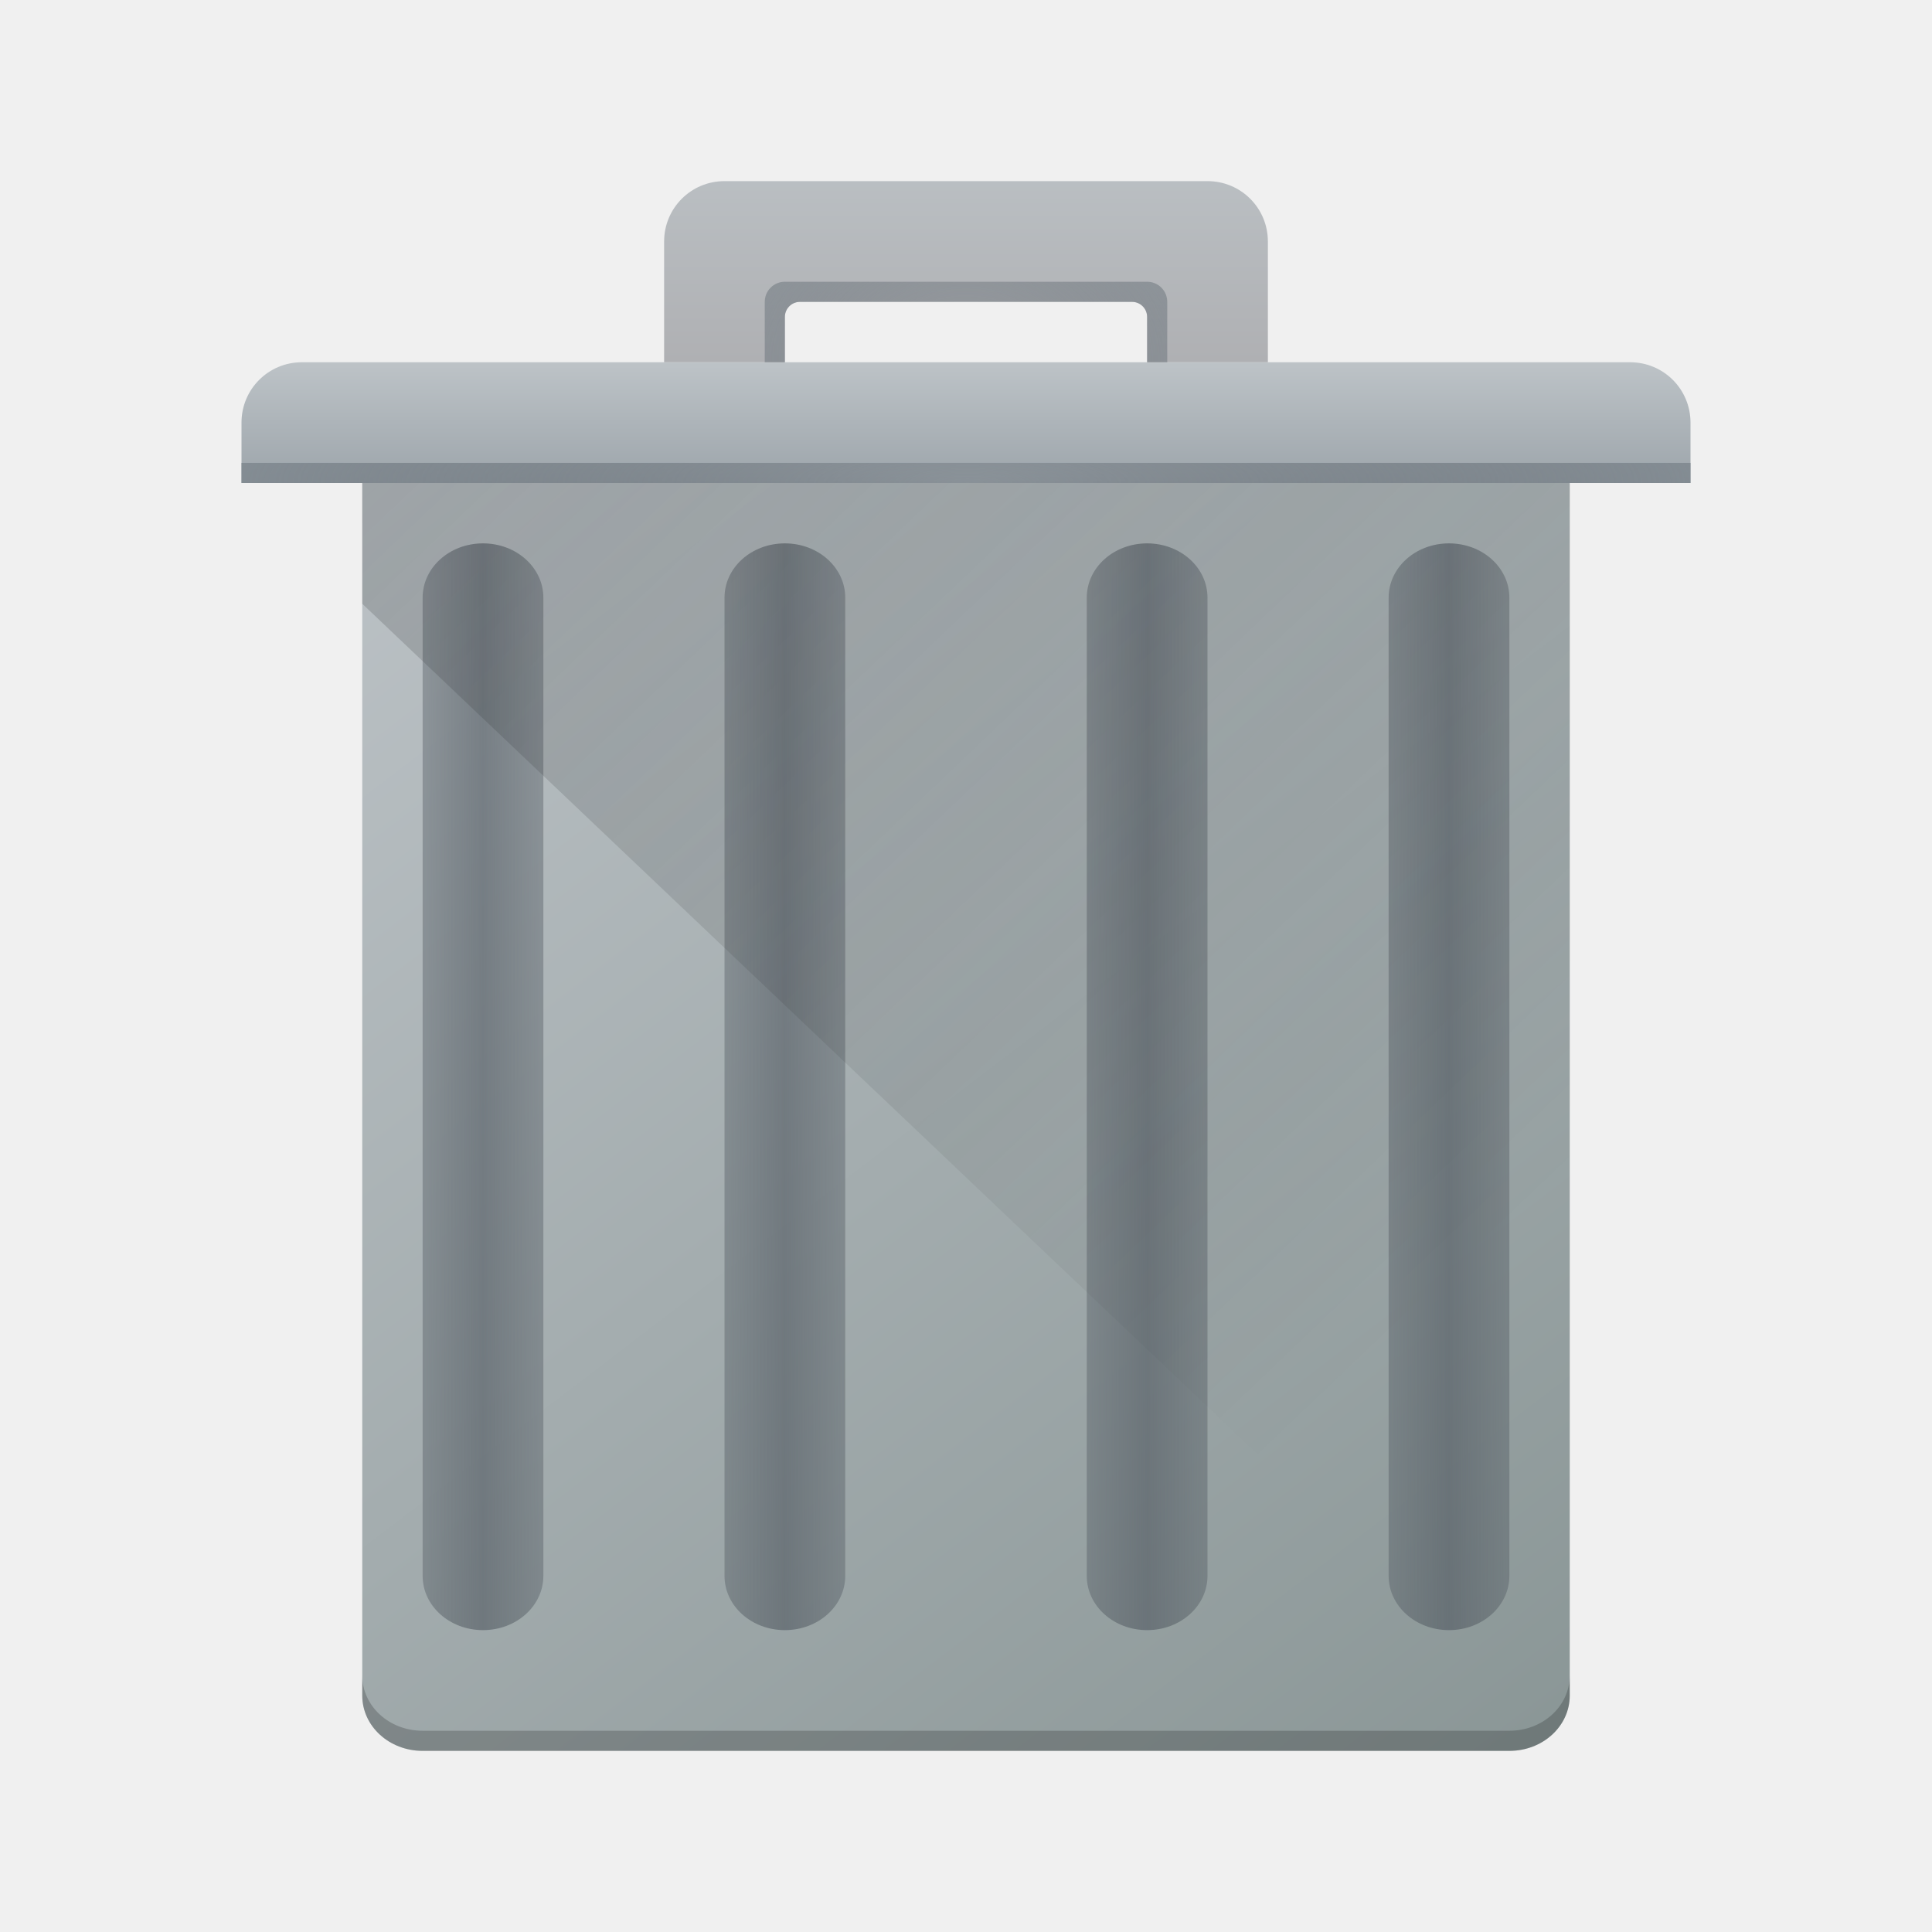
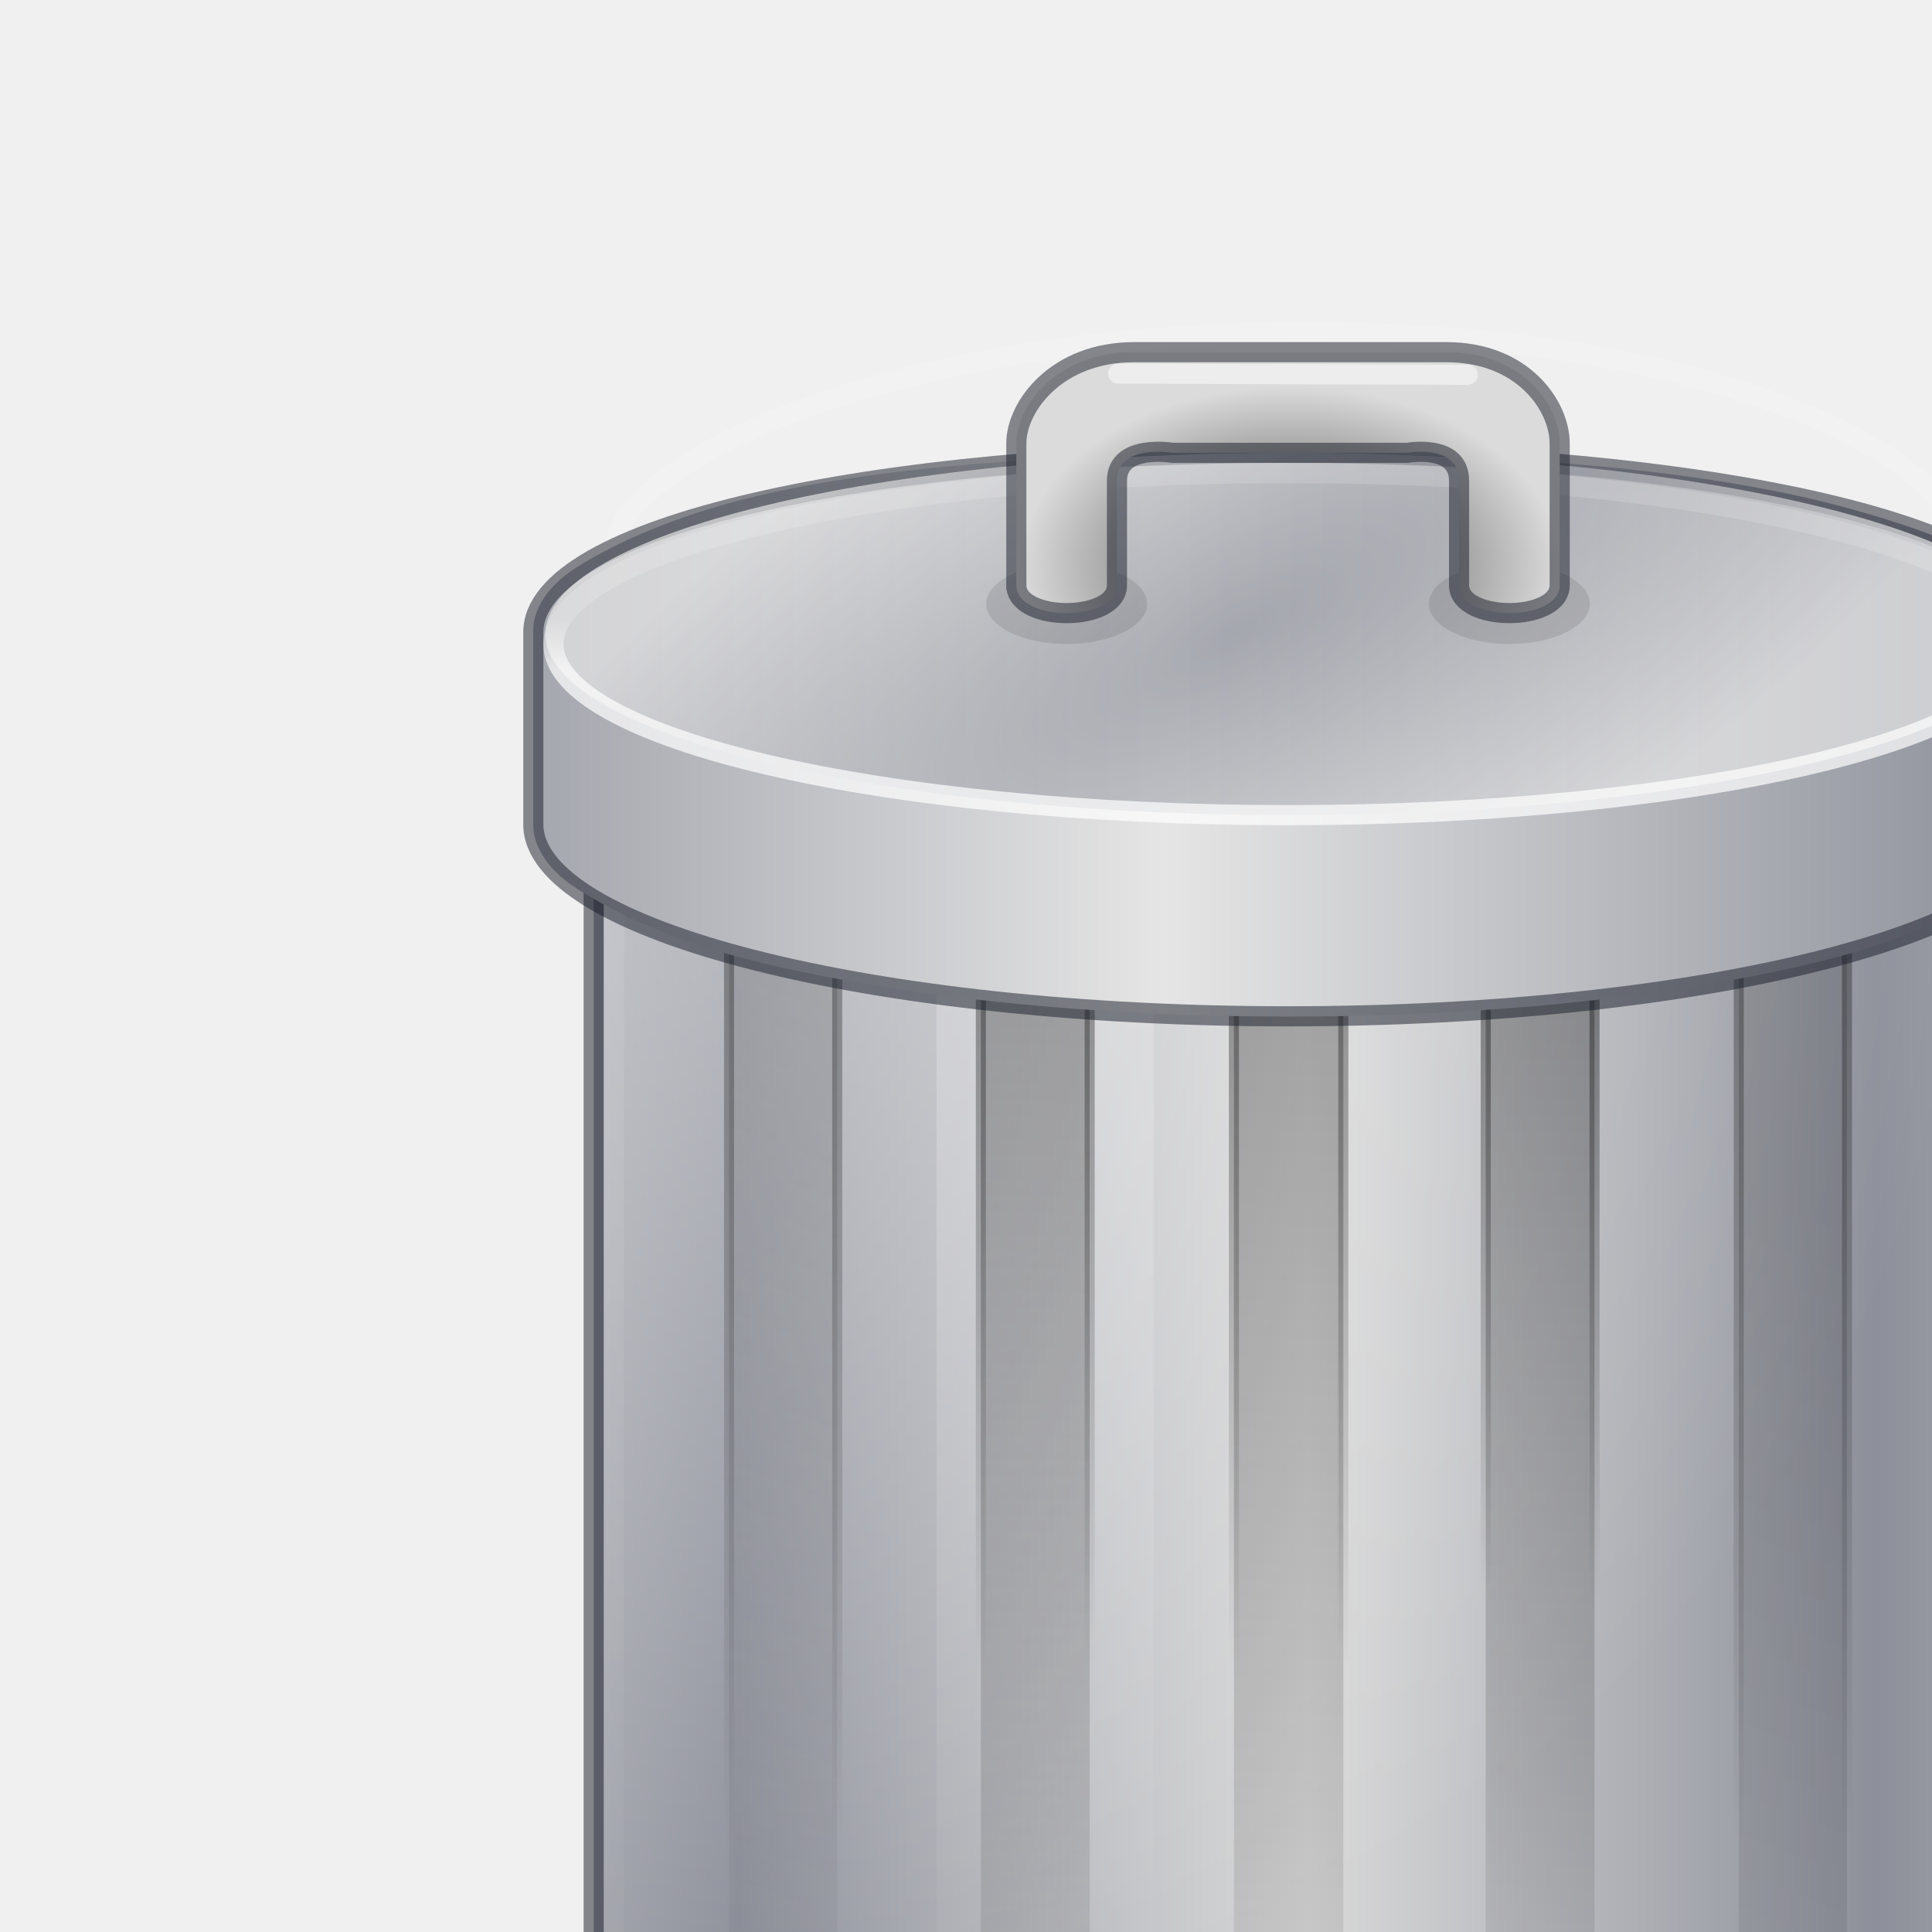
- <svg xmlns="http://www.w3.org/2000/svg" xmlns:xlink="http://www.w3.org/1999/xlink" id="svg71" version="1.1" viewBox="0 0 96 96">
-   <defs id="defs12">
-     <radialGradient id="l" cx="20.571" cy="8.5" r="4" gradientTransform="matrix(11.22534,-1.0222482e-7,8.1600553e-8,2.25,-182.8423,4.875002)" gradientUnits="userSpaceOnUse">
-       <stop id="stop2" stop-color="#4f575f" stop-opacity=".251" offset="0" />
-       <stop id="stop4" stop-color="#8a939a" offset="1" />
-     </radialGradient>
-     <linearGradient id="k" x1="390.571" x2="410.571" y1="521.798" y2="545.798" gradientTransform="matrix(3,0,0,2.75,-1153.713,-1413.945)" gradientUnits="userSpaceOnUse">
-       <stop id="stop7" stop-color="#bdc3c7" offset="0" />
-       <stop id="stop9" stop-color="#8a9696" offset="1" />
+ <svg xmlns="http://www.w3.org/2000/svg" xmlns:xlink="http://www.w3.org/1999/xlink" id="svg3695" height="96" width="96" version="1.0">
+   <defs id="defs3697">
+     <linearGradient id="linearGradient4335">
+       <stop id="stop4337" offset="0" style="stop-color:#000000;stop-opacity:1;" />
+       <stop id="stop4339" offset="1" style="stop-color:#000000;stop-opacity:0;" />
    </linearGradient>
-     <linearGradient id="linearGradient916" x1="395.571" x2="395.571" y1="520.798" y2="516.798" gradientTransform="matrix(3,0,0,3,-1153.713,-1544.394)" gradientUnits="userSpaceOnUse">
-       <stop id="stop31" stop-color="#afb0b3" offset="0" />
-       <stop id="stop33" stop-color="#bdc3c7" offset="1" />
+     <linearGradient id="linearGradient3892">
+       <stop id="stop3894" offset="0" style="stop-color:#424242;stop-opacity:1;" />
+       <stop id="stop3896" offset="1" style="stop-color:#dbdbdb;stop-opacity:1;" />
    </linearGradient>
-     <radialGradient id="radialGradient1034" cx="48" cy="17.25" r="10" gradientTransform="matrix(2.1,0,0,1.6,-52.8,-9.6)" gradientUnits="userSpaceOnUse">
-       <stop id="stop21" stop-color="#4f575f" stop-opacity=".25" offset="0" />
-       <stop id="stop23" stop-color="#9da5ab" offset="1" />
-     </radialGradient>
+     <linearGradient id="linearGradient3835">
+       <stop id="stop3837" offset="0" style="stop-color:#000000;stop-opacity:1;" />
+       <stop id="stop3839" offset="1" style="stop-color:#000000;stop-opacity:0;" />
+     </linearGradient>
+     <linearGradient id="linearGradient3825">
+       <stop id="stop3827" offset="0" style="stop-color:#000000;stop-opacity:1;" />
+       <stop id="stop3829" offset="1" style="stop-color:#000000;stop-opacity:0;" />
+     </linearGradient>
+     <linearGradient id="linearGradient3815">
+       <stop id="stop3817" offset="0" style="stop-color:#000000;stop-opacity:1;" />
+       <stop id="stop3819" offset="1" style="stop-color:#000000;stop-opacity:0;" />
+     </linearGradient>
+     <linearGradient id="linearGradient2793-2-0-403">
+       <stop offset="0" style="stop-color:#8d909a;stop-opacity:1" id="stop4645" />
+       <stop offset="1" style="stop-color:#d9d9d9;stop-opacity:1" id="stop4647" />
+     </linearGradient>
+     <linearGradient id="linearGradient3254-8-457">
+       <stop offset="0" style="stop-color:#ffffff;stop-opacity:1" id="stop4669" />
+       <stop offset="1" style="stop-color:#ffffff;stop-opacity:0" id="stop4671" />
+     </linearGradient>
+     <linearGradient id="linearGradient3254-3-182">
+       <stop offset="0" style="stop-color:#ffffff;stop-opacity:1" id="stop4663" />
+       <stop offset="1" style="stop-color:#ffffff;stop-opacity:0" id="stop4665" />
+     </linearGradient>
+     <linearGradient id="linearGradient3205">
+       <stop offset="0" style="stop-color:#000000;stop-opacity:1" id="stop3207" />
+       <stop offset="1" style="stop-color:#000000;stop-opacity:0" id="stop3209" />
+     </linearGradient>
+     <linearGradient y2="45" x2="24" y1="15.502" x1="24" gradientTransform="matrix(2.409451,0.1108166,0,2.406407,12.47514,4.422127)" gradientUnits="userSpaceOnUse" id="linearGradient3032" xlink:href="#linearGradient3205" />
+     <linearGradient y2="43" x2="24" y1="13.506" x1="24" gradientTransform="matrix(2.409451,0.8865329,0,2.406407,7.069107,-3.274327)" gradientUnits="userSpaceOnUse" id="linearGradient3035" xlink:href="#linearGradient3205" />
+     <linearGradient y2="34.174" x2="17.125" y1="20.231" x1="12.25" gradientTransform="matrix(2.160076,0,0,3.209309,18.4542,-9.375455)" gradientUnits="userSpaceOnUse" id="linearGradient3038" xlink:href="#linearGradient3254-3-182" />
+     <radialGradient r="14.5" fy="21.029" fx="19.308" cy="21.029" cx="19.308" spreadMethod="pad" gradientTransform="matrix(0,4.041039,-3.996155,0,124.2849,-35.81526)" gradientUnits="userSpaceOnUse" id="radialGradient3052" xlink:href="#linearGradient3254-8-457" />
+     <linearGradient y2="26.411" x2="21.515" y1="26.411" x1="11.931" spreadMethod="reflect" gradientTransform="matrix(2.950344,0,0,3.471622,1.475503,-19.30601)" gradientUnits="userSpaceOnUse" id="linearGradient3055" xlink:href="#linearGradient2793-2-0-403" />
+     <linearGradient y2="45" x2="24" y1="15.502" x1="24" gradientTransform="matrix(2.409451,0.1108166,0,2.406407,1.724009,4.422127)" gradientUnits="userSpaceOnUse" id="linearGradient5339" xlink:href="#linearGradient3205" />
+     <linearGradient y2="39.851" x2="23.5" y1="10.996" x1="23.5" gradientTransform="matrix(3.060093,0,0,4.682623,-6.982261,-66.77822)" gradientUnits="userSpaceOnUse" id="linearGradient5341" xlink:href="#linearGradient3254-8-457" />
+     <linearGradient gradientTransform="matrix(1.791855,0,0,1.794685,5.764707,8.424001)" gradientUnits="userSpaceOnUse" y2="46.219" x2="34.44" y1="18.596" x1="34.44" id="linearGradient3821" xlink:href="#linearGradient3815" />
+     <linearGradient gradientTransform="matrix(1.791855,0,0,1.794685,5.764707,6.424001)" gradientUnits="userSpaceOnUse" y2="42.53" x2="35.095" y1="19.21" x1="35.095" id="linearGradient3831" xlink:href="#linearGradient3825" />
+     <linearGradient gradientTransform="matrix(1.791855,0,0,1.794685,5.764707,6.424001)" gradientUnits="userSpaceOnUse" y2="40.715" x2="41.25" y1="19.833" x1="41.25" id="linearGradient3841" xlink:href="#linearGradient3835" />
+     <linearGradient y2="28.903" x2="32.181" y1="13.829" x1="32.181" gradientTransform="matrix(3.805019,0,0,-1.772201,-53.23452,57.72569)" gradientUnits="userSpaceOnUse" id="linearGradient3083" xlink:href="#linearGradient4404-5-5-1" />
+     <linearGradient id="linearGradient4404-5-5-1">
+       <stop offset="0" style="stop-color:#ffffff;stop-opacity:1" id="stop4406-9-1-0" />
+       <stop offset="0.091" style="stop-color:#ffffff;stop-opacity:0.235" id="stop4408-7-4-4" />
+       <stop offset="0.818" style="stop-color:#ffffff;stop-opacity:0.157" id="stop4410-6-4-0" />
+       <stop offset="1" style="stop-color:#ffffff;stop-opacity:0.392" id="stop4412-1-5-5" />
+     </linearGradient>
+     <linearGradient id="linearGradient4238-0">
+       <stop id="stop4240-2" style="stop-color:#8d909a;stop-opacity:1" offset="0" />
+       <stop id="stop4242-27" style="stop-color:#e5e5e5;stop-opacity:1" offset="1" />
+     </linearGradient>
+     <linearGradient xlink:href="#linearGradient4238-0" id="linearGradient3076" gradientUnits="userSpaceOnUse" gradientTransform="matrix(2.806928,0,0,2.533414,3.651067,-4.550324)" spreadMethod="reflect" x1="34.613" y1="26.411" x2="19.314" y2="26.411" />
+     <radialGradient gradientUnits="userSpaceOnUse" gradientTransform="matrix(1.791855,0,0,1.196457,6.764707,11.91366)" r="7.5" fy="13.583" fx="32" cy="13.583" cx="32" id="radialGradient3910" xlink:href="#linearGradient3892" />
+     <radialGradient gradientUnits="userSpaceOnUse" gradientTransform="matrix(5.838261,-3.155816,-1.057143,-2.285714,-85.52678,119.8208)" r="7" fy="3.129" fx="25.72" cy="3.129" cx="25.72" id="radialGradient3922" xlink:href="#linearGradient4238-0" />
+     <radialGradient gradientUnits="userSpaceOnUse" gradientTransform="matrix(1,0,0,0.339527,0,73.63862)" r="37" fy="105.438" fx="64" cy="105.438" cx="64" id="radialGradient4341" xlink:href="#linearGradient4335" />
  </defs>
-   <linearGradient id="a">
-     <stop id="stop14" stop-color="#4f575f" stop-opacity=".4" offset="0" />
-     <stop id="stop16" stop-color="#4f575f" stop-opacity=".6" offset=".5" />
-     <stop id="stop18" stop-color="#4f575f" stop-opacity=".4" offset="1" />
-   </linearGradient>
-   <linearGradient id="c" x1="412.571" x2="412.571" y1="522.798" y2="520.798" gradientTransform="matrix(3,0,0,3,-1153.713,-1544.394)" gradientUnits="userSpaceOnUse">
-     <stop id="stop26" stop-color="#9da5ab" offset="0" />
-     <stop id="stop28" stop-color="#bdc3c7" offset="1" />
-   </linearGradient>
-   <linearGradient id="f" x1="390.571" x2="406.571" y1="521.798" y2="537.798" gradientTransform="matrix(3,0,0,2.863636,-1153.713,-1470.24)" gradientUnits="userSpaceOnUse">
-     <stop id="stop36" stop-color="#292c2f" offset="0" />
-     <stop id="stop38" stop-opacity="0" offset="1" />
-   </linearGradient>
-   <linearGradient id="g" x1="391.571" x2="394.571" y1="534.798" y2="534.798" gradientTransform="matrix(2.00001,0,0,2.7,-747.141,-1389.955)" gradientUnits="userSpaceOnUse" xlink:href="#a" />
-   <linearGradient id="h" x1="391.571" x2="394.571" y1="534.798" y2="534.798" gradientTransform="matrix(2.00001,0,0,2.7,-762.144,-1389.954)" gradientUnits="userSpaceOnUse" xlink:href="#a" />
-   <linearGradient id="i" x1="391.571" x2="394.571" y1="534.798" y2="534.798" gradientTransform="matrix(2.00001,0,0,2.7,-729.144,-1389.955)" gradientUnits="userSpaceOnUse" xlink:href="#a" />
-   <linearGradient id="j" x1="391.571" x2="394.571" y1="534.798" y2="534.798" gradientTransform="matrix(2.00001,0,0,2.7,-714.141,-1389.955)" gradientUnits="userSpaceOnUse" xlink:href="#a" />
-   <path id="path45" d="M 18,21 V 84.25 C 18,85.773 19.338,87 21,87 h 54 c 1.662,0 3,-1.227 3,-2.75 V 21 Z" fill="url(#k)" stroke-width="2.872" />
-   <path id="path51" d="m15 18c-1.662 0-3 1.338-3 3v3h72v-3c0-1.662-1.338-3-3-3z" fill="url(#c)" stroke-width="3" />
-   <path id="path47" d="m36 9c-1.662 0-3 1.338-3 3v6h6v-2.25c-9.15e-4 -0.395 0.305-0.723 0.699-0.75h16.605c0.393 0.028 0.697 0.356 0.696 0.75v2.25h6v-6c0-1.662-1.338-3-3-3z" fill="url(#linearGradient916)" stroke-width="3" />
-   <path id="path987" d="m39 14c-0.554 0-1 0.446-1 1v3h1v-2.25c0-0.415 0.335-0.75 0.75-0.75h16.5c0.415 0 0.75 0.335 0.75 0.75v2.25h1v-3c0-0.554-0.446-1-1-1z" fill="url(#radialGradient1034)" />
-   <g stroke-width="2.846">
-     <path id="path55" d="m39 27c1.662 0 3 1.204 3 2.7v48.6c0 1.496-1.338 2.7-3 2.7-1.662 0-3-1.204-3-2.7v-48.6c0-1.496 1.338-2.7 3-2.7z" fill="url(#g)" />
-     <path id="path57" d="m24 27c1.662 0 3 1.204 3 2.7v48.6c0 1.496-1.338 2.7-3 2.7s-3-1.204-3-2.7v-48.6c0-1.496 1.338-2.7 3-2.7z" fill="url(#h)" />
-     <path id="path59" d="m57 27c1.662 0 3 1.204 3 2.7v48.6c0 1.496-1.338 2.7-3 2.7-1.662 0-3-1.204-3-2.7v-48.6c0-1.496 1.338-2.7 3-2.7z" fill="url(#i)" />
-     <path id="path61" d="m72 27c1.662 0 3 1.204 3 2.7v48.6c0 1.496-1.338 2.7-3 2.7-1.662 0-3-1.204-3-2.7v-48.6c0-1.496 1.338-2.7 3-2.7z" fill="url(#j)" />
-   </g>
-   <path id="path65" d="m18 24v6l60 57v-63z" fill="url(#f)" opacity=".2" stroke-width="2.931" />
-   <path id="path67" d="m12 24h72v-1h-72z" fill="url(#l)" stroke-width="2.119" />
-   <path id="path69" d="m78 83.25c0 0.762-0.335 1.45-0.877 1.947s-1.292 0.803-2.123 0.803h-54c-0.831 0-1.581-0.305-2.123-0.803s-0.877-1.186-0.877-1.947v1c0 1.523 1.338 2.75 3 2.75h54c1.662 0 3-1.227 3-2.75z" opacity=".2" />
+   <ellipse ry="12.562" rx="37" cy="109.438" cx="64" id="path4333" style="opacity:1;fill:url(#radialGradient4341);fill-opacity:1;stroke:none;stroke-width:9;stroke-linecap:square;stroke-miterlimit:4;stroke-dasharray:none;stroke-opacity:0.277" />
+   <path d="m 29.5,33.355 0,73.093 c 0,6.707 10.766,13.052 35.408,13.052 24.642,0 33.592,-6.345 33.592,-13.052 l 0,-73.093 z" id="path2230" style="display:inline;overflow:visible;visibility:visible;fill:url(#linearGradient3055);fill-opacity:1;fill-rule:nonzero;stroke:none;stroke-width:1;stroke-opacity:1;marker:none" />
+   <path style="display:inline;overflow:visible;visibility:visible;fill:none;fill-opacity:1;fill-rule:nonzero;stroke:#161b28;stroke-width:1;stroke-opacity:0.498;marker:none" id="path4368" d="m 29.5,33.355 0,73.093 c 0,6.707 10.766,13.052 35.408,13.052 24.642,0 33.592,-6.345 33.592,-13.052 l 0,-73.093 z" />
+   <path d="m 30,30.352 0,74.599 c 0,6.791 15.232,14.438 34,14.438 C 82.768,119.389 98,111.741 98,104.95 l 0,-74.599 c 0,0 -68,0 -68,0 z" id="path3212" style="display:inline;overflow:visible;visibility:visible;opacity:0.4;fill:url(#radialGradient3052);fill-opacity:1;fill-rule:nonzero;stroke:none;stroke-width:1;marker:none" />
+   <path d="m 30.5,27.489 0,79.343 c 0,6.462 26.555,11.448 34.43,11.707 7.875,0.258 32.569,-5.245 32.569,-11.707 0,-4.96 -0.143,-74.385 0,-79.343 C 97.633,22.865 85.307,16.5 64.93,16.5 44.552,16.5 30.5,22.836 30.5,27.489 Z" id="path2206" style="display:inline;overflow:visible;visibility:visible;opacity:0.15;fill:none;stroke:url(#linearGradient5341);stroke-width:1;stroke-linecap:round;stroke-linejoin:round;stroke-miterlimit:4;stroke-dasharray:none;stroke-dashoffset:0;stroke-opacity:1;marker:none" />
+   <path d="m 46.535,39.933 10.8,2.041 0,78.026 -10.8,-2.608 0,-77.459 0,0 z" id="rect3244" style="display:inline;overflow:visible;visibility:visible;opacity:0.2;fill:url(#linearGradient3038);fill-opacity:1;fill-rule:nonzero;stroke:none;stroke-width:1;marker:none" />
+   <path d="m 38.914,41.195 c 2.002,0.737 2.688,2.94 2.688,4.939 l 0,63.755 c 0,2 -0.686,3.017 -2.688,2.28 -2.002,-0.737 -2.688,-2.94 -2.688,-4.939 l 0,-63.755 c 0,-2 0.686,-3.017 2.688,-2.28 z m 50.172,0.431 c -2.002,0.737 -2.688,2.846 -2.688,4.846 l 0,62.824 c 0,2 0.686,3.017 2.688,2.28 2.002,-0.737 2.688,-2.94 2.688,-4.939 l 0,-62.856 c 0,-2 -0.686,-2.89 -2.688,-2.154 z" id="path3287" style="display:inline;overflow:visible;visibility:visible;opacity:0.15;fill:url(#linearGradient3035);fill-opacity:1;fill-rule:nonzero;stroke:none;stroke-width:1;marker:none;enable-background:accumulate" />
+   <path d="m 76.543,44.008 c -2.002,0.092 -2.718,1.776 -2.718,3.776 l 0,63.755 c 0,2 0.716,3.535 2.718,3.443 2.002,-0.092 2.688,-1.776 2.688,-3.776 l 0,-63.755 c 0,-2 -0.686,-3.535 -2.688,-3.443 z" id="path3293" style="display:inline;overflow:visible;visibility:visible;opacity:0.3;fill:url(#linearGradient3032);fill-opacity:1;fill-rule:nonzero;stroke:none;stroke-width:1;marker:none;enable-background:accumulate" />
+   <path style="display:inline;overflow:visible;visibility:visible;opacity:0.3;fill:url(#linearGradient5339);fill-opacity:1;fill-rule:nonzero;stroke:none;stroke-width:1;marker:none;enable-background:accumulate" id="path5337" d="m 51.457,44.008 c 2.002,0.092 2.688,1.776 2.688,3.776 l 0,63.755 c 0,2 -0.686,3.535 -2.688,3.443 -2.002,-0.092 -2.718,-1.776 -2.718,-3.776 l 0,-63.755 c 0,-2 0.716,-3.535 2.718,-3.443 z m 12.543,1.794 c -2.002,0.092 -2.688,1.776 -2.688,3.776 l 0,63.755 c 0,2 0.686,3.535 2.688,3.443 2.002,-0.092 2.749,-1.776 2.749,-3.776 l 0,-63.755 c 0,-2 -0.746,-3.535 -2.749,-3.443 z" />
+   <path style="display:inline;overflow:visible;visibility:visible;opacity:0.351;fill:none;stroke:url(#linearGradient3821);stroke-width:0.5;stroke-miterlimit:4;stroke-dasharray:none;stroke-opacity:1;marker:none;enable-background:accumulate" id="path3045" d="m 38.914,41.626 c 2.002,0.737 2.688,2.509 2.688,4.509 l 0,63.755 c 0,2 -0.686,3.017 -2.688,2.28 -2.002,-0.737 -2.688,-2.94 -2.688,-4.939 l 0,-63.755 c 0,-2 0.686,-2.586 2.688,-1.849 z m 50.172,0 c -2.002,0.737 -2.688,2.846 -2.688,4.846 l 0,62.824 c 0,2 0.686,3.017 2.688,2.28 2.002,-0.737 2.688,-2.94 2.688,-4.939 l 0,-62.856 c 0,-2 -0.686,-2.89 -2.688,-2.154 z" />
+   <path d="m 51.457,44.008 c 2.002,0.092 2.688,1.776 2.688,3.776 l 0,63.755 c 0,2 -0.686,3.535 -2.688,3.443 -2.002,-0.092 -2.718,-1.776 -2.718,-3.776 l 0,-63.755 c 0,-2 0.716,-3.535 2.718,-3.443 z m 12.543,1.794 c -2.002,0.092 -2.688,1.776 -2.688,3.776 l 0,63.755 c 0,2 0.686,3.535 2.688,3.443 2.002,-0.092 2.749,-1.776 2.749,-3.776 l 0,-63.755 c 0,-2 -0.746,-3.535 -2.749,-3.443 z" id="path3823" style="display:inline;overflow:visible;visibility:visible;opacity:0.433;fill:none;fill-opacity:1;fill-rule:nonzero;stroke:url(#linearGradient3831);stroke-width:0.5;stroke-miterlimit:4;stroke-dasharray:none;stroke-opacity:1;marker:none;enable-background:accumulate" />
+   <path style="display:inline;overflow:visible;visibility:visible;opacity:0.463;fill:none;fill-opacity:1;fill-rule:nonzero;stroke:url(#linearGradient3841);stroke-width:0.5;stroke-miterlimit:4;stroke-dasharray:none;stroke-opacity:1;marker:none;enable-background:accumulate" id="path3833" d="m 76.543,44.008 c -2.002,0.092 -2.718,1.776 -2.718,3.776 l 0,63.755 c 0,2 0.716,3.535 2.718,3.443 2.002,-0.092 2.688,-1.776 2.688,-3.776 l 0,-63.755 c 0,-2 -0.686,-3.535 -2.688,-3.443 z" />
+   <path id="path5418" d="M 64 22.514 C 53.202 22.514 43.381 23.081 36.455 24.941 C 32.99 25.872 30.329 27.126 28.648 28.193 C 26.899 29.305 26.5 30.586 26.5 31.232 L 26.5 41.061 C 26.5 41.707 26.894 43.03 28.648 44.145 C 30.318 45.205 32.983 46.552 36.455 47.484 C 43.355 49.338 53.184 50.514 64 50.514 C 74.816 50.514 84.645 49.338 91.545 47.484 C 95.021 46.55 97.687 45.159 99.352 44.102 C 101.085 43.001 101.5 41.839 101.5 41.193 L 101.5 31.355 C 101.5 31.032 101.405 30.556 101.09 29.98 C 100.775 29.405 100.234 28.756 99.352 28.195 C 97.643 27.11 94.989 26.101 91.545 25.176 C 84.629 23.318 74.805 22.514 64 22.514 z " style="color:#000000;display:inline;overflow:visible;visibility:visible;fill:url(#linearGradient3076);fill-opacity:1;fill-rule:nonzero;stroke:none;stroke-width:1.039;marker:none;enable-background:accumulate" />
+   <path id="path5019-9" d="M 64,22.5 C 43.289,22.5 26.5,26.156 26.5,31.424 l 0,9.538 C 26.5,46.23 43.289,50.5 64,50.5 84.711,50.5 101.5,46.23 101.5,40.962 l 0,-9.538 C 101.5,26.156 84.711,22.5 64,22.5 Z" style="color:#000000;display:inline;overflow:visible;visibility:visible;opacity:1;fill:none;stroke:#161b28;stroke-width:1;stroke-linecap:butt;stroke-linejoin:miter;stroke-miterlimit:4;stroke-dasharray:none;stroke-dashoffset:0;stroke-opacity:0.498;marker:none;enable-background:accumulate" />
+   <path style="color:#000000;display:inline;overflow:visible;visibility:visible;opacity:0.7;fill:url(#radialGradient3922);fill-opacity:1;stroke:none;stroke-width:0.522;stroke-linecap:round;stroke-linejoin:round;stroke-miterlimit:4;stroke-dasharray:none;stroke-dashoffset:0;stroke-opacity:1;marker:none;enable-background:accumulate" id="path3914" d="m 101.098,31.503 a 37,9 0 1 0 -74,0 37,9 0 0 0 74,0 z" />
+   <path d="m 100.5,32.004 a 36.5,8.5 0 1 0 -73,0 36.5,8.5 0 0 0 73,0 z" id="path4564-1-6" style="color:#000000;display:inline;overflow:visible;visibility:visible;opacity:0.7;fill:none;stroke:url(#linearGradient3083);stroke-width:1;stroke-linecap:round;stroke-linejoin:round;stroke-miterlimit:4;stroke-dasharray:none;stroke-dashoffset:0;stroke-opacity:1;marker:none;enable-background:accumulate" />
+   <ellipse ry="2" rx="4" cy="30" cx="53" id="path4319" style="opacity:0.1;fill:#000000;fill-opacity:1;stroke:none;stroke-width:9;stroke-linecap:square;stroke-miterlimit:4;stroke-dasharray:none;stroke-opacity:0.277" />
+   <ellipse style="opacity:0.1;fill:#000000;fill-opacity:1;stroke:none;stroke-width:9;stroke-linecap:square;stroke-miterlimit:4;stroke-dasharray:none;stroke-opacity:0.277" id="ellipse4329" cx="75" cy="30" rx="4" ry="2" />
+   <path id="path3902" d="m 50.5,29.08 0,-7.043 c 0,-1.846 2.005,-4.538 5.845,-4.538 l 15.519,0 c 3.84,0 5.636,2.692 5.636,4.538 l 0,7.043 c 0,1.846 -5,1.846 -5,0 l 0,-5.197 C 72.5,22.038 69.944,22.5 69.944,22.5 l -11.679,0 c 0,0 -2.764,-0.462 -2.764,1.384 l 0,5.197 c 0,1.846 -5,1.846 -5,0 z" style="fill:url(#radialGradient3910);fill-opacity:1;stroke:#161b28;stroke-opacity:0.498" />
+   <path id="path4366" d="m 55.562,18.562 17.375,0.062" style="opacity:0.5;fill:none;fill-rule:evenodd;stroke:#ffffff;stroke-width:1px;stroke-linecap:round;stroke-linejoin:miter;stroke-opacity:1" />
</svg>
